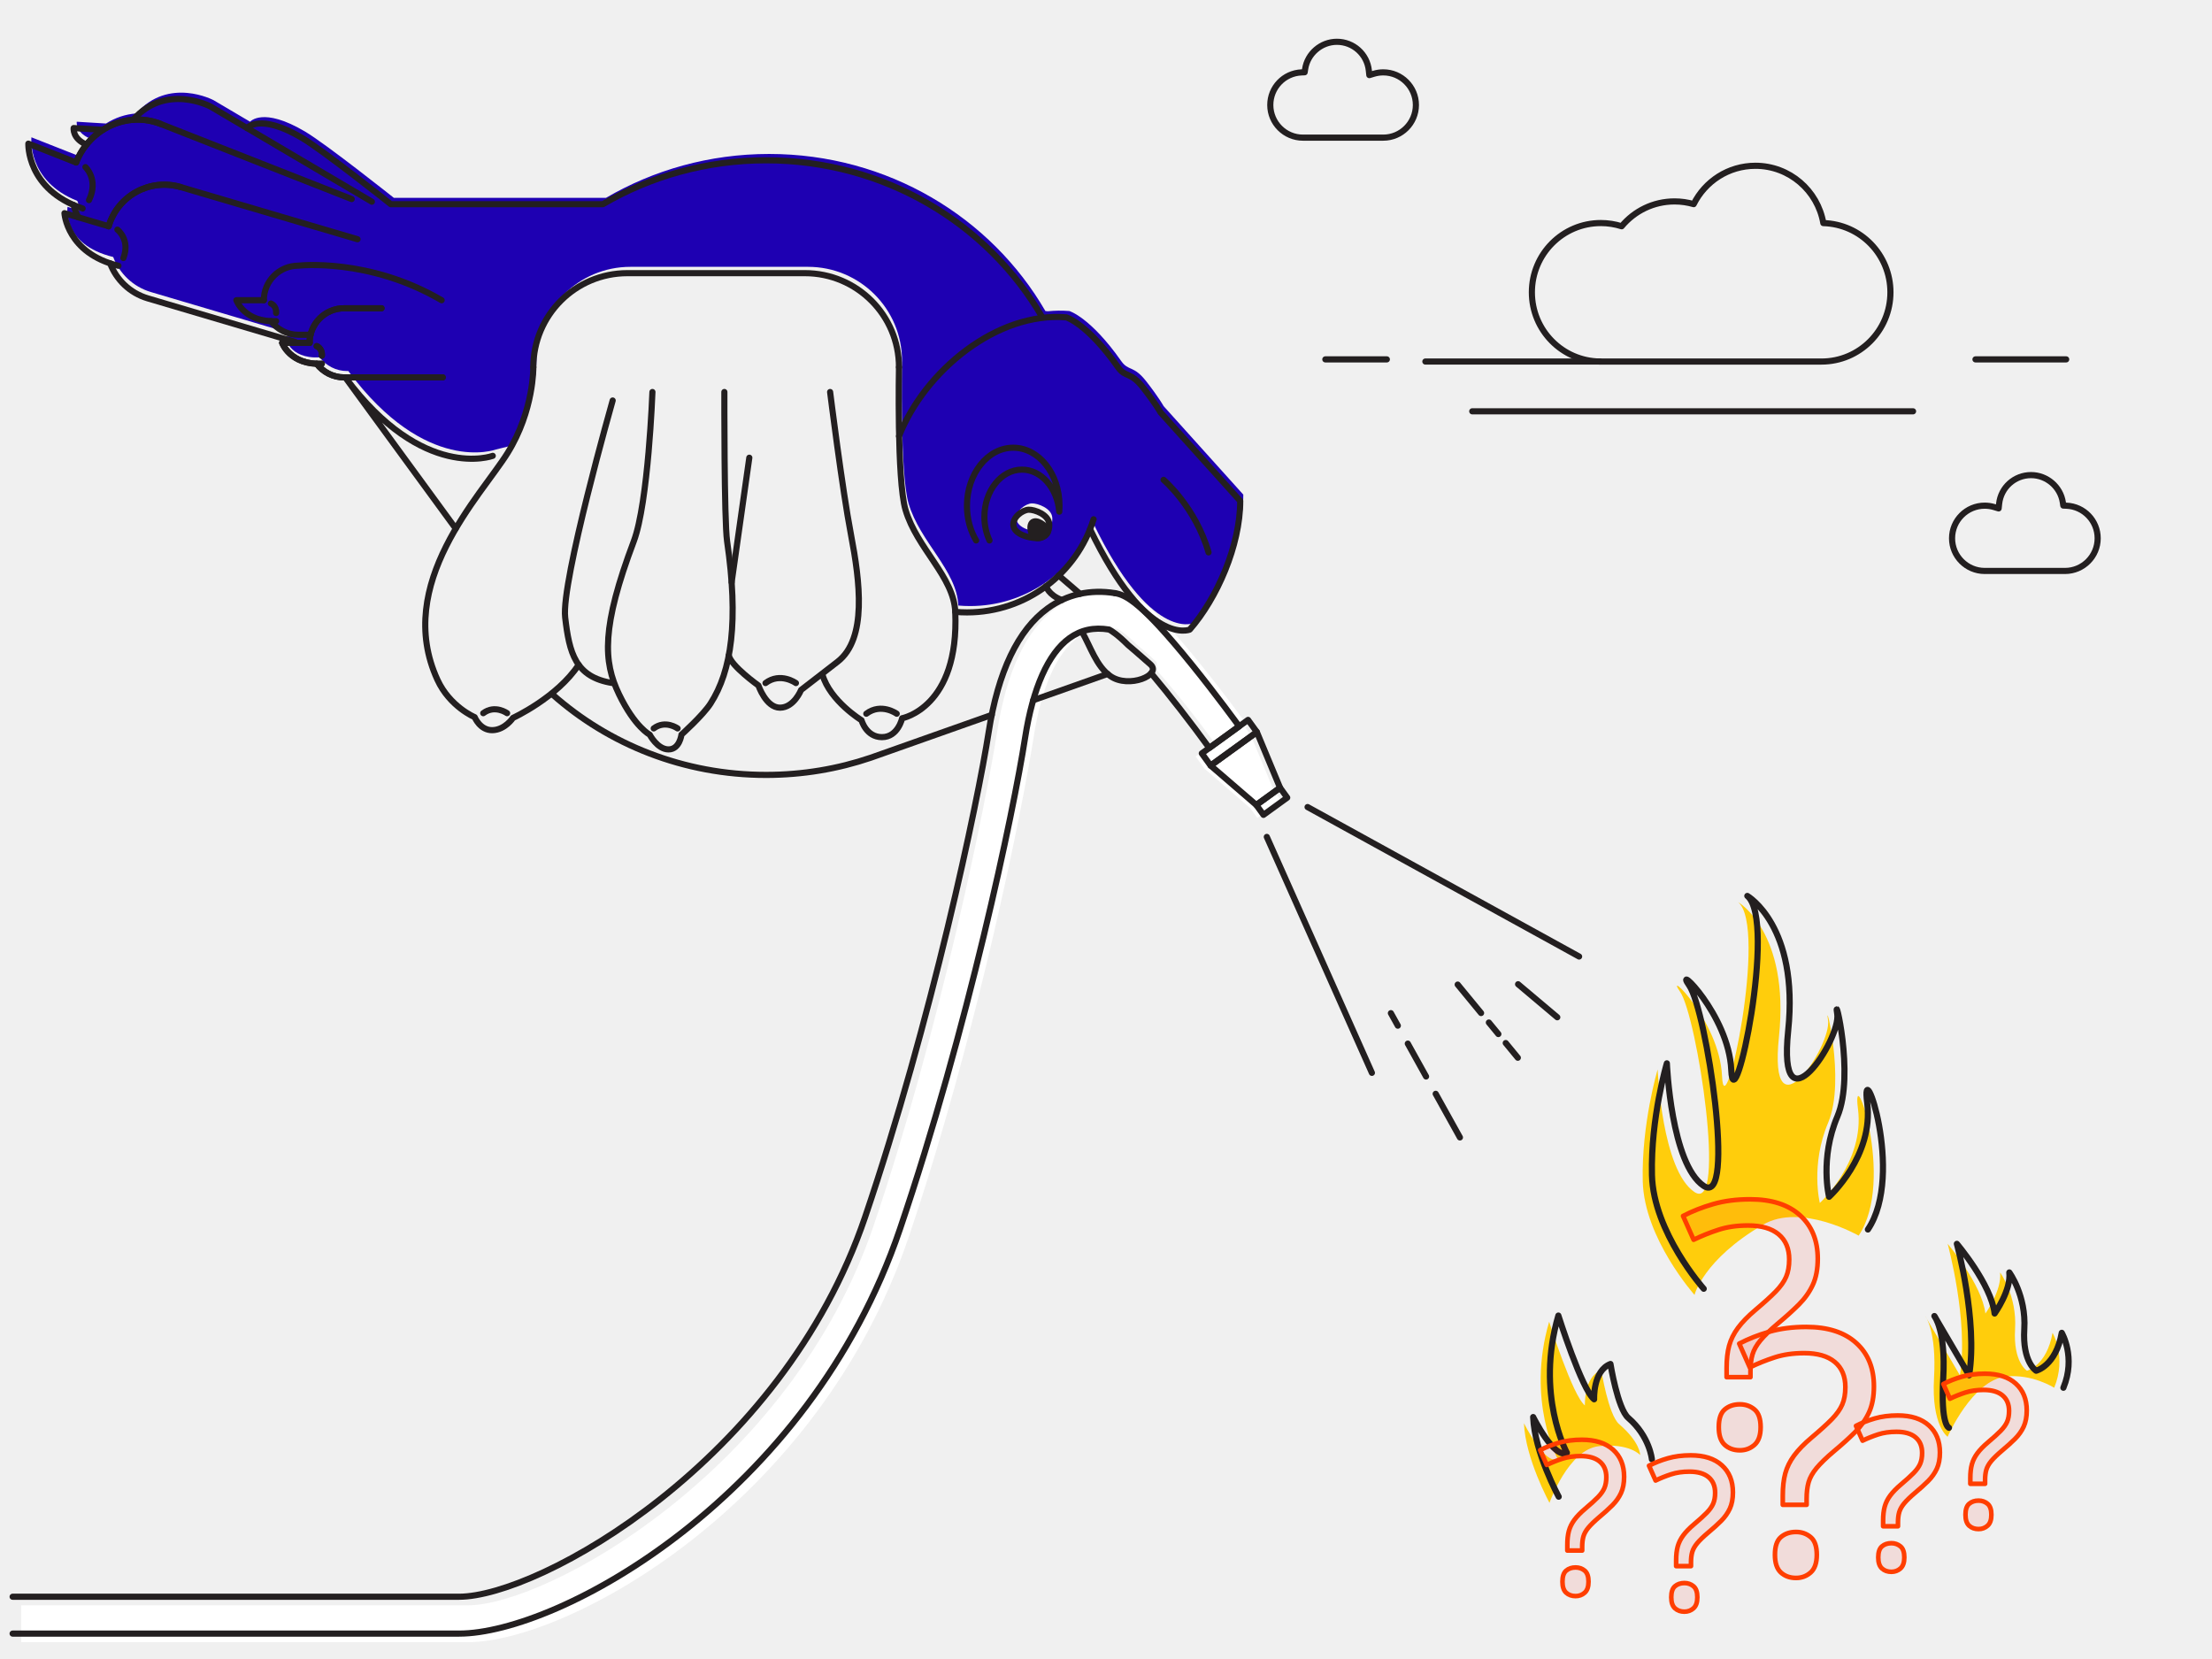
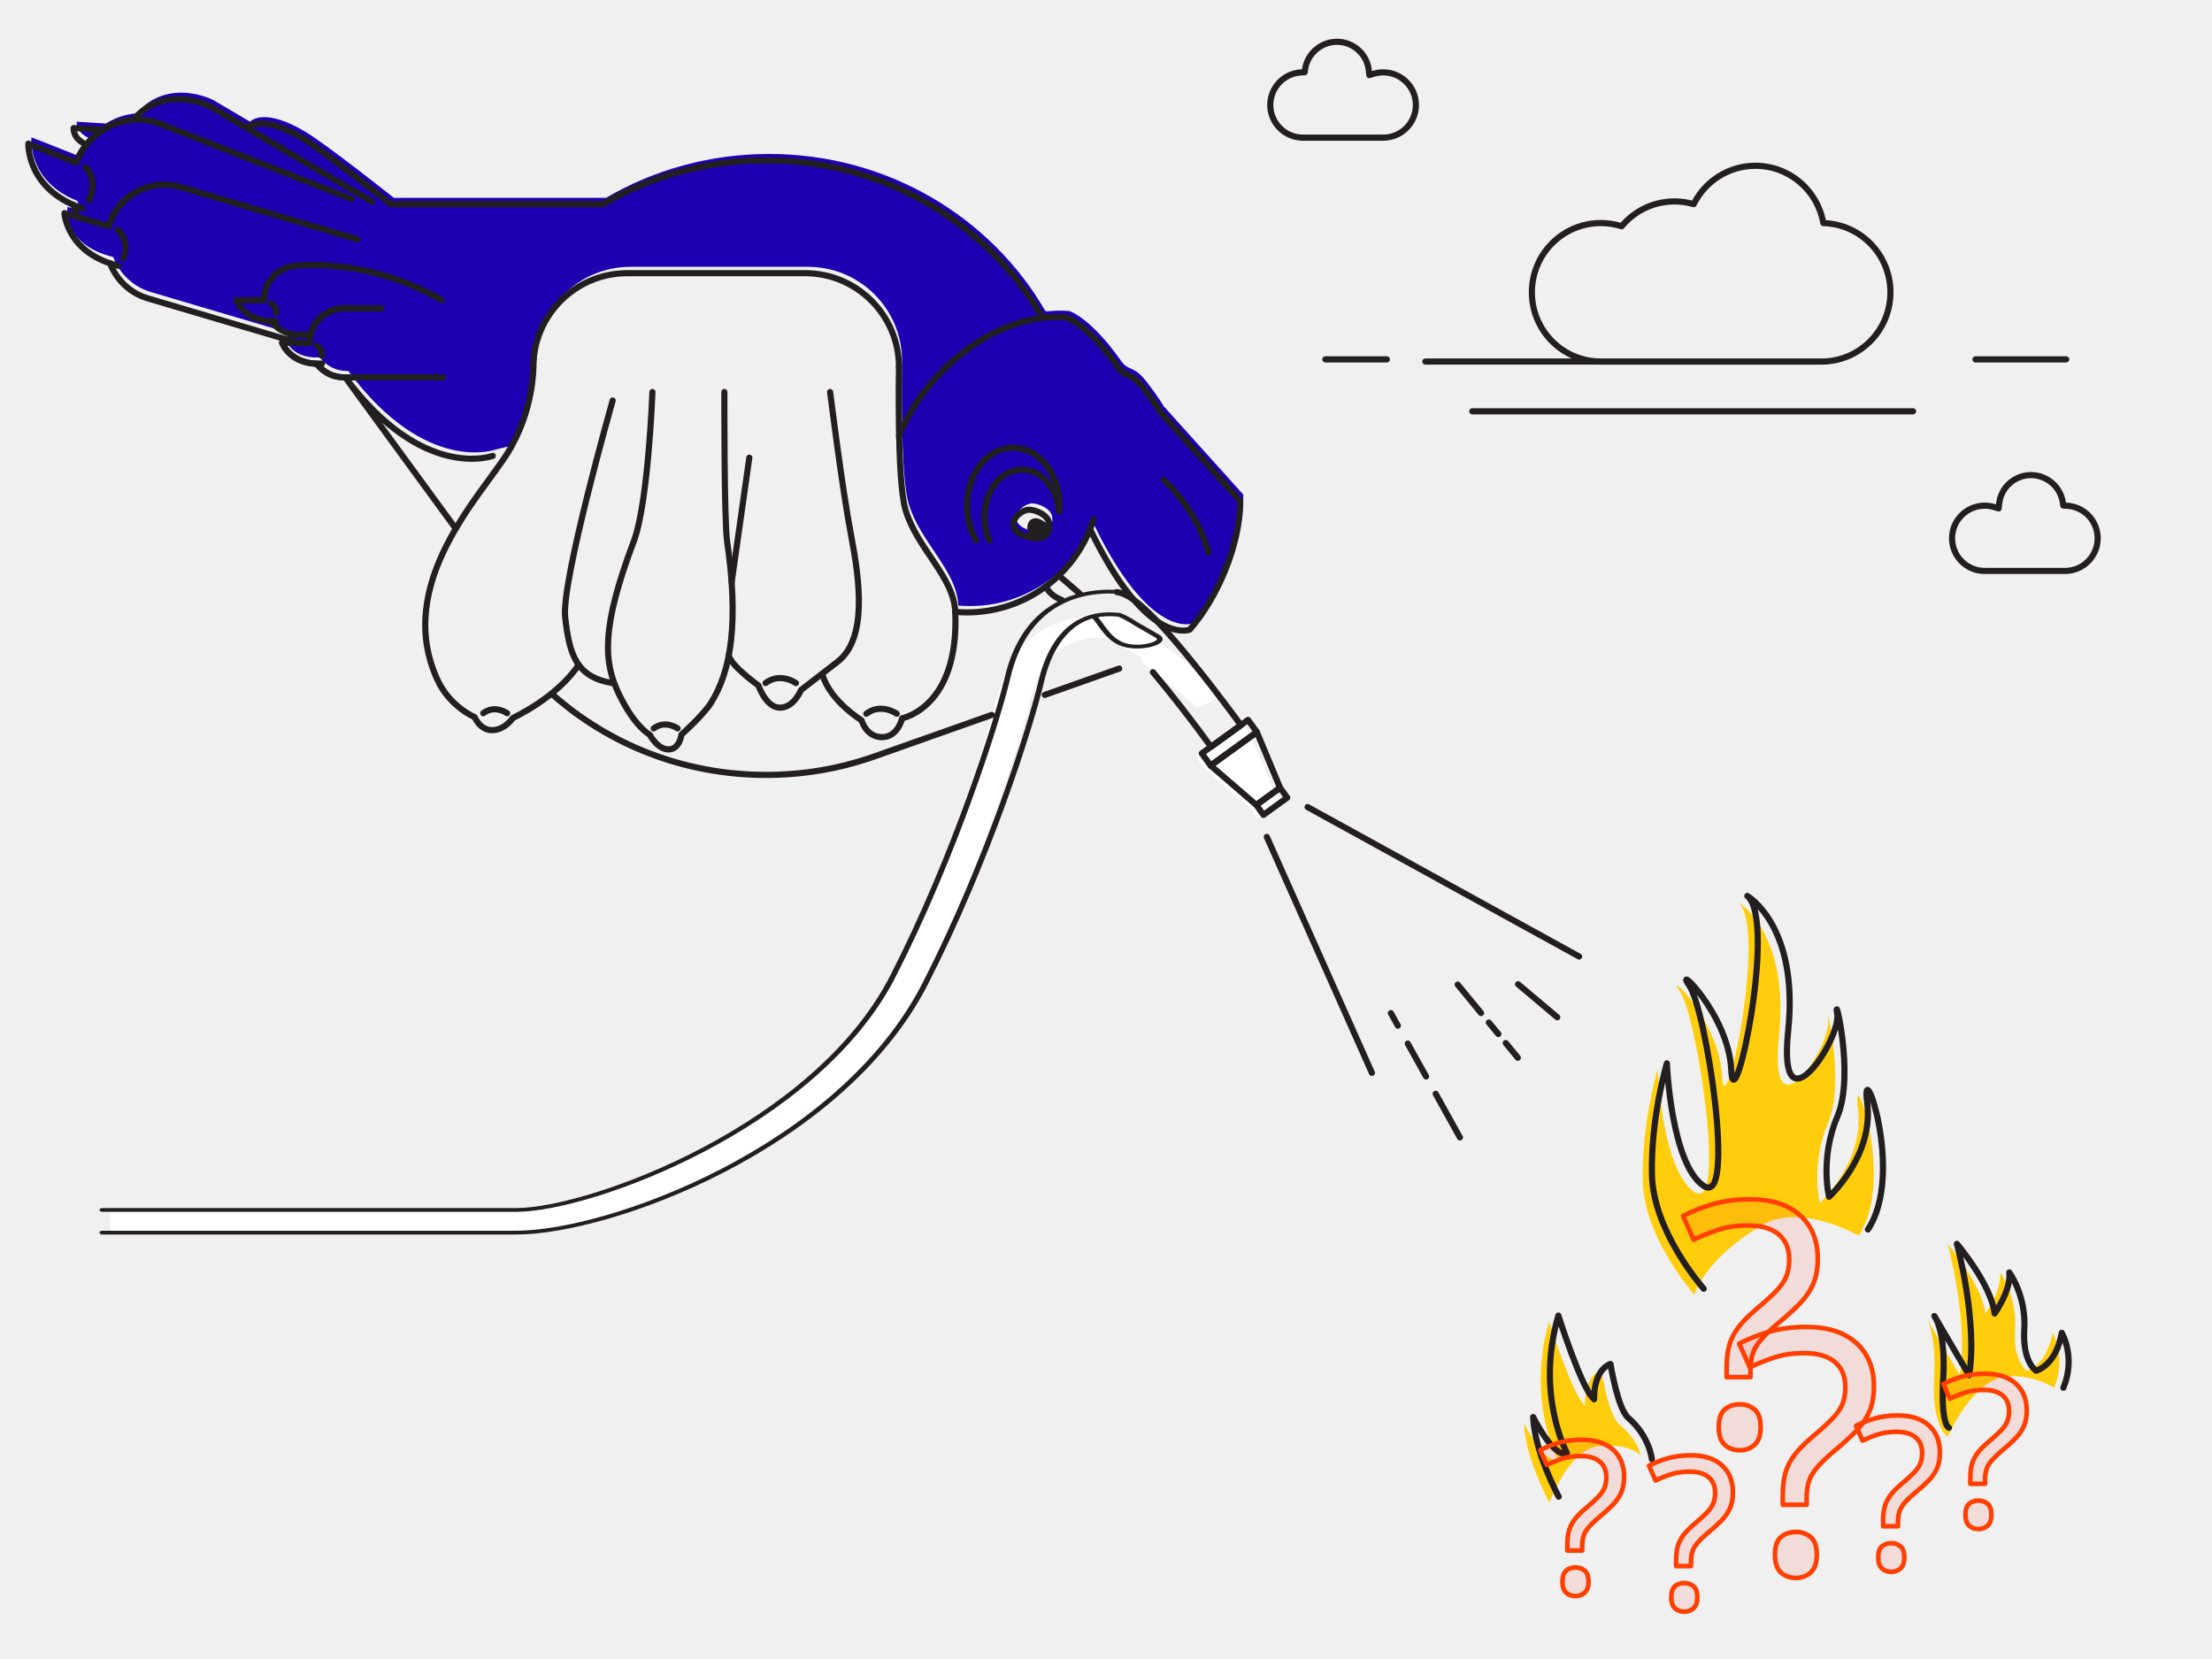
<svg xmlns="http://www.w3.org/2000/svg" width="100%" height="100%" viewBox="0 0 720 540" version="1.1" xml:space="preserve" style="fill-rule:evenodd;clip-rule:evenodd;stroke-linecap:round;stroke-linejoin:round;">
  <g>
    <path d="M551.559,421.484C551.559,421.484 535.154,403.088 534.71,384.466C534.267,365.843 539.558,348.108 539.558,348.108C539.558,348.108 540.918,380.919 551.559,388.013C562.2,395.107 552.388,330.816 546.874,322.835C541.361,314.854 559.737,332.146 560.525,350.325C561.314,368.504 575.502,301.658 565.747,293.624C565.747,293.624 582.596,303.326 579.049,337.467C575.502,371.608 596.341,340.284 595.011,332.003C593.681,323.722 600.897,351.655 595.072,365.4C589.247,379.145 592.351,391.56 592.351,391.56C592.351,391.56 606.982,378.258 604.766,360.966C602.549,343.674 617.194,384.022 604.994,402.201C604.994,402.201 586.202,391.427 573.864,398.635C554.355,410.032 551.559,421.484 551.559,421.484Z" style="fill:rgb(255,205,12);fill-rule:nonzero;" />
    <path d="M504.356,489.171C504.356,489.171 496.485,474.771 496.042,463.243C496.042,463.243 502.865,477.033 507.016,474.882C507.016,474.882 496.707,455.964 504.245,430.211C504.245,430.211 511.893,454.351 515.884,457.467C515.884,457.467 515.44,448.206 521.204,445.97C521.204,445.97 523.542,460.546 527.002,463.526C533.999,469.553 533.874,473.622 533.874,473.622C533.874,473.622 530.44,469.668 520.452,470.729C510.464,471.79 504.356,489.171 504.356,489.171Z" style="fill:rgb(255,205,12);fill-rule:nonzero;" />
    <path d="M633.943,467.668C633.943,467.668 628.633,464.056 629.52,448.537C630.407,433.018 626.638,428.363 626.638,428.363L637.944,447.653C640.826,429.915 633.954,404.863 633.954,404.863C633.954,404.863 645.131,418.013 646.24,427.546C646.24,427.546 651.689,419.939 651.024,414.174C651.024,414.174 656.567,421.712 655.902,432.575C655.237,443.438 659.763,446.168 659.763,446.168C659.763,446.168 666.192,444.616 668.095,433.825C668.095,433.825 672.766,441.734 668.631,451.71C668.631,451.71 661.447,447.124 652.925,448.059C641.924,449.267 633.943,467.668 633.943,467.668Z" style="fill:rgb(255,205,12);fill-rule:nonzero;" />
  </g>
-   <path d="M378.746,132.18C378.746,132.18 377.319,129.531 373.122,124.147C368.926,118.764 367.36,120.951 364.943,117.509C354.916,103.237 348.071,101.237 348.071,101.237C345.725,101.043 343.368,101.077 341.018,101.319L340.266,101.237C322.616,70.728 288.963,50.113 250.349,50.113C230.919,50.113 212.745,55.333 197.233,64.406L197.233,64.403L128.206,64.403C128.206,64.403 106.324,46.985 99.296,42.82C85.517,34.653 81.405,39.622 81.405,39.622L79.467,38.479L69.502,32.601C69.502,32.601 54.91,24.862 44.337,36.927L44.337,36.923C40.852,37.178 37.475,38.318 34.51,40.204L34.5,40.204L24.98,39.624C24.98,39.624 24.51,43.034 29.13,45.014C27.761,46.723 26.622,48.672 25.772,50.82L10.231,44.692C10.231,44.692 8.684,58.881 25.168,65.388C25.168,65.388 25.83,67.384 26.457,68.66L21.981,67.329C21.981,67.329 20.008,79.544 36.844,83.653C38.869,88.969 43.244,93.321 49.119,95.06L97.202,109.292L92.833,109.526C92.833,109.526 93.771,116.83 104.079,116.331L104.079,116.336C106.134,119.03 109.368,120.775 113.018,120.775L113.381,120.775C138.628,154.815 161.391,146.313 161.391,146.313L166.408,145.075C174.816,131.315 174.595,117.454 174.595,117.454L174.595,117.454C174.595,100.552 188.297,86.85 205.199,86.85L263.012,86.85C279.914,86.85 293.616,100.552 293.616,117.454L293.616,117.454C293.616,117.454 292.883,154.127 295.732,163.848C299.433,176.474 311.448,185.596 311.938,197.102C313.196,197.212 314.471,197.269 315.758,197.269C333.621,197.269 348.949,186.412 355.502,170.937L355.811,170.188C374.369,208.778 388.253,202.875 388.253,202.875C397.12,192.754 404.689,175.504 404.689,160.992L378.746,132.18ZM338.427,173.082C335.822,173.085 331.224,171.82 330.863,169.044C330.502,166.268 333.882,163.922 335.822,163.848C337.762,163.774 342.266,165.432 342.508,168.427C342.75,171.422 341.032,173.08 338.427,173.082Z" style="fill:rgb(30,0,178);fill-rule:nonzero;" />
-   <path d="M6.889,522.533L152.201,522.533C178.104,522.533 257.275,478.669 284.339,399.021C305.954,335.412 321.022,260.971 324.578,238.147C327.654,218.403 334.126,204.83 343.816,197.807C350.087,193.261 357.657,191.55 365.711,192.868C369.154,193.43 374.199,195.725 390.579,215.964C398.743,226.051 405.818,235.806 406.115,236.216L396.396,243.255C390.393,234.968 383.494,226.102 376.664,218.327L376.463,215.477C374.372,213.48 369.937,209.727 369.937,209.727C366.662,206.427 364.307,204.94 363.772,204.711L363.777,204.71C358.816,203.901 354.588,204.82 350.858,207.523C343.952,212.529 338.964,223.757 336.435,239.994C332.679,264.101 317.781,337.902 295.701,402.883C266.018,490.239 184.56,534.533 152.201,534.533L6.889,534.533" style="fill:white;fill-rule:nonzero;" />
+   <path d="M378.746,132.18C378.746,132.18 377.319,129.531 373.122,124.147C368.926,118.764 367.36,120.951 364.943,117.509C354.916,103.237 348.071,101.237 348.071,101.237C345.725,101.043 343.368,101.077 341.018,101.319L340.266,101.237C322.616,70.728 288.963,50.113 250.349,50.113C230.919,50.113 212.745,55.333 197.233,64.406L197.233,64.403L128.206,64.403C128.206,64.403 106.324,46.985 99.296,42.82C85.517,34.653 81.405,39.622 81.405,39.622L79.467,38.479L69.502,32.601C69.502,32.601 54.91,24.862 44.337,36.927L44.337,36.923C40.852,37.178 37.475,38.318 34.51,40.204L34.5,40.204L24.98,39.624C24.98,39.624 24.51,43.034 29.13,45.014C27.761,46.723 26.622,48.672 25.772,50.82L10.231,44.692C10.231,44.692 8.684,58.881 25.168,65.388C25.168,65.388 25.83,67.384 26.457,68.66L21.981,67.329C21.981,67.329 20.008,79.544 36.844,83.653C38.869,88.969 43.244,93.321 49.119,95.06L97.202,109.292L92.833,109.526C92.833,109.526 93.771,116.83 104.079,116.331L104.079,116.336C106.134,119.03 109.368,120.775 113.018,120.775L113.381,120.775C138.628,154.815 161.391,146.313 161.391,146.313L166.408,145.075C174.816,131.315 174.595,117.454 174.595,117.454C174.595,100.552 188.297,86.85 205.199,86.85L263.012,86.85C279.914,86.85 293.616,100.552 293.616,117.454C293.616,117.454 292.883,154.127 295.732,163.848C299.433,176.474 311.448,185.596 311.938,197.102C313.196,197.212 314.471,197.269 315.758,197.269C333.621,197.269 348.949,186.412 355.502,170.937L355.811,170.188C374.369,208.778 388.253,202.875 388.253,202.875C397.12,192.754 404.689,175.504 404.689,160.992L378.746,132.18ZM338.427,173.082C335.822,173.085 331.224,171.82 330.863,169.044C330.502,166.268 333.882,163.922 335.822,163.848C337.762,163.774 342.266,165.432 342.508,168.427C342.75,171.422 341.032,173.08 338.427,173.082Z" style="fill:rgb(30,0,178);fill-rule:nonzero;" />
+   <g transform="matrix(0.927356,0,0,0.615327,29.5019,74.0249)">
+     <g transform="matrix(0.979575,0,0,0.952193,0.14071,22.4367)">
+       <path d="M6.889,522.533L152.201,522.533C178.104,522.533 257.275,478.669 284.339,399.021C305.954,335.412 321.022,260.971 324.578,238.147C327.654,218.403 334.126,204.83 343.816,197.807C350.087,193.261 357.657,191.55 365.711,192.868C369.154,193.43 374.199,195.725 390.579,215.964C398.743,226.051 405.818,235.806 406.115,236.216L396.396,243.255C390.393,234.968 383.494,226.102 376.664,218.327L376.463,215.477C374.372,213.48 369.937,209.727 369.937,209.727C366.662,206.427 364.307,204.94 363.772,204.711L363.777,204.71C358.816,203.901 354.588,204.82 350.858,207.523C343.952,212.529 338.964,223.757 336.435,239.994C332.679,264.101 317.781,337.902 295.701,402.883C266.018,490.239 184.56,534.533 152.201,534.533L6.889,534.533" style="fill:white;fill-rule:nonzero;" />
+     </g>
+     <path d="M4.11,519.734L149.423,519.734C175.326,519.734 254.497,475.87 281.561,396.223C303.175,332.613 318.244,261.172 321.799,238.349C324.875,218.604 331.348,205.031 341.038,198.008C347.309,193.462 354.878,191.751 362.933,193.069" style="fill:none;fill-rule:nonzero;stroke:rgb(35,31,32);stroke-width:2px;" />
+     <path d="M352.133,205.564C354.958,210.445 356.839,216.905 361.475,220.099C367.472,224.23 378.247,219.673 374.491,216.29C371.594,213.682 367.159,209.928 367.159,209.928C363.883,206.628 361.529,205.141 360.994,204.912L360.999,204.912C356.038,204.103 351.81,205.021 348.08,207.724C341.173,212.73 336.186,223.958 333.657,240.195C329.901,264.302 315.003,335.103 292.923,400.084C263.239,487.44 181.781,531.734 149.423,531.734L4.11,531.734" style="fill:none;fill-rule:nonzero;stroke:rgb(35,31,32);stroke-width:2px;" />
+   </g>
  <path d="M414.656,257.419L407.108,239.286L404.238,235.322L389.181,246.227L392.052,250.191L406.927,263.017L409.258,266.235L416.987,260.638L414.656,257.419Z" style="fill:white;fill-rule:nonzero;" />
  <path d="M341.03,172.101C341.03,172.101 338.425,169.161 336.485,169.771C334.545,170.381 335.432,174.865 337.427,175.145C339.422,175.424 341.695,173.711 341.03,172.101Z" style="fill:rgb(35,31,32);fill-rule:nonzero;" />
  <g>
    <g>
      <path d="M116.371,77.871L58.841,60.899C48.838,57.939 38.33,63.647 35.369,73.65" style="fill:none;fill-rule:nonzero;stroke:rgb(35,31,32);stroke-width:2px;" />
      <path d="M58.841,60.899C48.838,57.939 38.33,63.647 35.369,73.65" style="fill:none;fill-rule:nonzero;stroke:rgb(35,31,32);stroke-width:2px;" />
      <path d="M35.844,85.716C37.869,91.031 42.244,95.383 48.119,97.122L96.202,111.354" style="fill:none;fill-rule:nonzero;stroke:rgb(35,31,32);stroke-width:2px;" />
      <path d="M35.369,73.65L20.981,69.392C20.981,69.392 21.715,82.398 38.551,86.508" style="fill:none;fill-rule:nonzero;stroke:rgb(35,31,32);stroke-width:2px;" />
      <path d="M38.207,74.749C38.207,74.749 42.465,77.939 40.175,83.991" style="fill:none;fill-rule:nonzero;stroke:rgb(35,31,32);stroke-width:2px;" />
    </g>
    <g>
      <path d="M114.473,64.798L52.319,40.357C41.514,36.096 29.181,41.704 24.773,52.883" style="fill:none;fill-rule:nonzero;stroke:rgb(35,31,32);stroke-width:2px;" />
      <path d="M52.319,40.357C41.514,36.096 29.181,41.704 24.773,52.883" style="fill:none;fill-rule:nonzero;stroke:rgb(35,31,32);stroke-width:2px;" />
      <path d="M23.96,66.721C24.328,68.106 24.83,69.446 25.457,70.722" style="fill:none;fill-rule:nonzero;stroke:rgb(35,31,32);stroke-width:2px;" />
      <path d="M24.773,52.883L9.231,46.754C9.231,46.754 8.602,61.691 26.886,67.863" style="fill:none;fill-rule:nonzero;stroke:rgb(35,31,32);stroke-width:2px;" />
      <path d="M27.81,54.387C27.81,54.387 32.196,58.408 28.974,65.128" style="fill:none;fill-rule:nonzero;stroke:rgb(35,31,32);stroke-width:2px;" />
    </g>
-     <path d="M362.933,193.069C366.376,193.631 371.421,195.926 387.801,216.165C395.965,226.252 403.04,236.007 403.337,236.417L393.618,243.457C387.615,235.169 380.716,226.303 374.692,219.14" style="fill:none;fill-rule:nonzero;stroke:rgb(35,31,32);stroke-width:2px;" />
+     <g transform="matrix(1,0,0,1,0.586321,-0.353145)">
+       <path d="M362.933,193.069C366.376,193.631 371.421,195.926 387.801,216.165C395.965,226.252 403.04,236.007 403.337,236.417L393.618,243.457C387.615,235.169 380.716,226.303 374.692,219.14" style="fill:none;fill-rule:nonzero;stroke:rgb(35,31,32);stroke-width:2px;" />
+     </g>
    <g>
      <path d="M593.489,72.616C591.654,62.019 582.459,53.959 571.381,53.959C562.583,53.959 554.97,59.045 551.289,66.447C549.312,65.875 547.224,65.562 545.064,65.562C538.145,65.562 531.961,68.706 527.844,73.649C525.704,72.97 523.43,72.601 521.067,72.601C508.671,72.601 498.621,82.694 498.621,95.143C498.621,107.494 508.515,117.522 520.779,117.678L520.779,117.685L592.883,117.685C605.28,117.685 615.33,107.592 615.33,95.143C615.33,82.899 605.605,72.94 593.489,72.616Z" style="fill:none;fill-rule:nonzero;stroke:rgb(35,31,32);stroke-width:2px;" />
      <path d="M520.779,117.678L463.956,117.678" style="fill:none;fill-rule:nonzero;stroke:rgb(35,31,32);stroke-width:2px;" />
      <path d="M451.411,116.975L431.395,116.975" style="fill:none;fill-rule:nonzero;stroke:rgb(35,31,32);stroke-width:2px;" />
      <path d="M622.694,133.879L479.213,133.879" style="fill:none;fill-rule:nonzero;stroke:rgb(35,31,32);stroke-width:2px;" />
      <path d="M643.015,116.975L672.539,116.975" style="fill:none;fill-rule:nonzero;stroke:rgb(35,31,32);stroke-width:2px;" />
    </g>
    <path d="M435.156,13.604C430.022,13.604 425.576,17.426 424.815,22.495L424.661,23.52L423.625,23.566C417.934,23.817 413.476,28.478 413.476,34.179C413.476,40.037 418.242,44.804 424.101,44.804L450.248,44.804C456.107,44.804 460.873,40.037 460.873,34.179C460.873,28.32 456.107,23.554 450.248,23.554C449.203,23.554 448.168,23.707 447.17,24.008L445.715,24.448L445.553,22.936C444.984,17.616 440.514,13.604 435.156,13.604Z" style="fill:none;fill-rule:nonzero;stroke:rgb(35,31,32);stroke-width:2px;" />
-     <path d="M650.709,163.974C650.709,163.974 650.547,165.486 650.547,165.486L649.092,165.046C648.095,164.745 647.059,164.592 646.014,164.592C640.155,164.592 635.389,169.358 635.389,175.217C635.389,181.076 640.155,185.842 646.014,185.842L672.162,185.842C678.02,185.842 682.787,181.076 682.787,175.217C682.787,169.517 678.329,164.855 672.637,164.604L671.601,164.558L671.447,163.533C670.686,158.464 666.24,154.642 661.106,154.642C655.748,154.642 651.279,158.654 650.709,163.974Z" style="fill:none;fill-rule:nonzero;stroke:rgb(35,31,32);stroke-width:2px;" />
+     <path d="M650.709,163.974L650.547,165.486L649.092,165.046C648.095,164.745 647.059,164.592 646.014,164.592C640.155,164.592 635.389,169.358 635.389,175.217C635.389,181.076 640.155,185.842 646.014,185.842L672.162,185.842C678.02,185.842 682.787,181.076 682.787,175.217C682.787,169.517 678.329,164.855 672.637,164.604L671.601,164.558L671.447,163.533C670.686,158.464 666.24,154.642 661.106,154.642C655.748,154.642 651.279,158.654 650.709,163.974Z" style="fill:none;fill-rule:nonzero;stroke:rgb(35,31,32);stroke-width:2px;" />
    <g>
      <g>
        <g transform="matrix(0.809896,-0.586574,0.586574,0.809896,-65.7388,280.673)">
          <rect x="390.849" y="239.31" width="18.591" height="4.894" style="fill:none;stroke:rgb(35,31,32);stroke-width:2px;" />
        </g>
        <path d="M416.656,256.42L408.927,262.017L394.052,249.191L409.108,238.286L416.656,256.42Z" style="fill:none;fill-rule:nonzero;stroke:rgb(35,31,32);stroke-width:2px;" />
        <g transform="matrix(0.809896,-0.586574,0.586574,0.809896,-74.2995,292.401)">
          <rect x="409.186" y="258.84" width="9.542" height="3.974" style="fill:none;stroke:rgb(35,31,32);stroke-width:2px;" />
        </g>
      </g>
      <path d="M425.611,262.691L513.994,311.343" style="fill:none;fill-rule:nonzero;stroke:rgb(35,31,32);stroke-width:2px;" />
      <path d="M412.345,272.411L446.55,349.205" style="fill:none;fill-rule:nonzero;stroke:rgb(35,31,32);stroke-width:2px;" />
      <path d="M494.134,320.362L506.891,331.114" style="fill:none;fill-rule:nonzero;stroke:rgb(35,31,32);stroke-width:2px;" />
      <g>
        <path d="M452.73,329.78L454.992,333.853" style="fill:none;fill-rule:nonzero;stroke:rgb(35,31,32);stroke-width:2px;" />
        <path d="M458.236,339.692L464.182,350.395" style="fill:none;fill-rule:nonzero;stroke:rgb(35,31,32);stroke-width:2px;" />
        <path d="M467.314,356.034L475.202,370.232" style="fill:none;fill-rule:nonzero;stroke:rgb(35,31,32);stroke-width:2px;" />
      </g>
      <g>
        <path d="M474.476,320.477L482.088,329.739" style="fill:none;fill-rule:nonzero;stroke:rgb(35,31,32);stroke-width:2px;" />
        <path d="M484.622,332.823L487.709,336.579" style="fill:none;fill-rule:nonzero;stroke:rgb(35,31,32);stroke-width:2px;" />
        <path d="M490.114,339.505L494.047,344.291" style="fill:none;fill-rule:nonzero;stroke:rgb(35,31,32);stroke-width:2px;" />
      </g>
    </g>
    <path d="M554.559,419.484C554.559,419.484 538.154,401.088 537.71,382.466C537.267,363.843 542.558,346.108 542.558,346.108C542.558,346.108 543.918,378.919 554.559,386.013C565.2,393.107 555.388,328.816 549.874,320.835C544.361,312.854 562.737,330.146 563.525,348.325C564.314,366.504 578.502,299.658 568.747,291.624C568.747,291.624 585.596,301.326 582.049,335.467C578.502,369.608 599.341,338.284 598.011,330.003C596.681,321.722 603.897,349.655 598.072,363.4C592.247,377.145 595.351,389.56 595.351,389.56C595.351,389.56 609.982,376.258 607.766,358.966C605.549,341.674 620.194,382.022 607.994,400.201" style="fill:none;fill-rule:nonzero;stroke:rgb(35,31,32);stroke-width:2px;" />
    <path d="M507.356,487.171C507.356,487.171 499.485,472.771 499.042,461.243C499.042,461.243 505.865,475.033 510.016,472.882C510.016,472.882 499.707,453.964 507.245,428.211C507.245,428.211 514.893,452.351 518.884,455.467C518.884,455.467 518.44,446.206 524.204,443.97C524.204,443.97 526.542,458.546 530.002,461.526C536.999,467.553 537.684,474.988 537.684,474.988" style="fill:none;fill-rule:nonzero;stroke:rgb(35,31,32);stroke-width:2px;" />
    <path d="M634.386,464.743C634.386,464.743 631.633,464.056 632.52,448.537C633.407,433.018 629.638,428.363 629.638,428.363L640.944,447.653C643.826,429.915 636.954,404.863 636.954,404.863C636.954,404.863 648.131,418.013 649.24,427.546C649.24,427.546 654.689,419.939 654.024,414.174C654.024,414.174 659.567,421.712 658.902,432.575C658.237,443.438 662.763,446.168 662.763,446.168C662.763,446.168 669.192,444.616 671.095,433.825C671.095,433.825 675.766,441.734 671.631,451.71" style="fill:none;fill-rule:nonzero;stroke:rgb(35,31,32);stroke-width:2px;" />
    <path d="M355.96,169.019C350.497,186.58 334.117,199.331 314.758,199.331C313.471,199.331 312.196,199.275 310.938,199.164" style="fill:none;fill-rule:nonzero;stroke:rgb(35,31,32);stroke-width:2px;" />
    <path d="M378.744,156.19C378.744,156.19 389.135,165.055 393.376,179.8" style="fill:none;fill-rule:nonzero;stroke:rgb(35,31,32);stroke-width:2px;" />
    <path d="M354.811,172.25C373.369,210.84 387.253,204.937 387.253,204.937C396.12,194.817 403.689,177.567 403.689,163.054L377.746,134.242C377.746,134.242 376.319,131.593 372.122,126.21C367.926,120.826 366.36,123.013 363.943,119.572C353.916,105.3 347.071,103.3 347.071,103.3C324.569,101.434 301.021,120.64 292.616,141.992" style="fill:none;fill-rule:nonzero;stroke:rgb(35,31,32);stroke-width:2px;" />
    <path d="M322.805,232.706L283.415,246.638C272.752,250.262 261.288,252.232 249.349,252.232C222.538,252.232 198.119,242.294 179.788,226.005" style="fill:none;fill-rule:nonzero;stroke:rgb(35,31,32);stroke-width:2px;" />
-     <path d="M360.525,219.365L336.3,227.933" style="fill:none;fill-rule:nonzero;stroke:rgb(35,31,32);stroke-width:2px;" />
+     <g transform="matrix(1,0,0,1,3.7653,-1.74503)">
+       <path d="M360.525,219.365L336.3,227.933" style="fill:none;fill-rule:nonzero;stroke:rgb(35,31,32);stroke-width:2px;" />
+     </g>
    <g>
      <path d="M322.08,175.917C321.031,173.652 320.42,171.026 320.42,168.217C320.42,159.737 325.893,152.863 332.643,152.863C338.942,152.863 344.125,158.85 344.79,166.541C344.839,165.919 344.866,165.289 344.866,164.65C344.866,154.201 338.123,145.73 329.804,145.73C321.486,145.73 314.742,154.201 314.742,164.65C314.742,168.877 315.859,172.767 317.724,175.917" style="fill:none;fill-rule:nonzero;stroke:rgb(35,31,32);stroke-width:2px;" />
      <path d="M334.822,165.91C336.762,165.836 341.266,167.494 341.508,170.489C341.75,173.484 340.032,175.142 337.427,175.145C334.822,175.147 330.224,173.882 329.863,171.106C329.502,168.33 332.882,165.984 334.822,165.91Z" style="fill:none;fill-rule:nonzero;stroke:rgb(35,31,32);stroke-width:2px;" />
      <path d="M341.03,172.101C341.03,172.101 338.425,169.161 336.485,169.771C334.545,170.381 335.432,174.865 337.427,175.145C339.422,175.424 341.695,173.711 341.03,172.101Z" style="fill:none;fill-rule:nonzero;stroke:rgb(35,31,32);stroke-width:2px;" />
    </g>
    <path d="M160.391,148.375C160.391,148.375 137.628,156.878 112.381,122.838L148.323,172.032" style="fill:none;fill-rule:nonzero;stroke:rgb(35,31,32);stroke-width:2px;" />
-     <path d="M173.595,119.516L173.595,119.516C173.595,102.614 187.297,88.913 204.199,88.913L262.012,88.913C278.914,88.913 292.616,102.614 292.616,119.516L292.616,119.516" style="fill:none;fill-rule:nonzero;stroke:rgb(35,31,32);stroke-width:2px;" />
+     <path d="M173.595,119.516C173.595,102.614 187.297,88.913 204.199,88.913L262.012,88.913C278.914,88.913 292.616,102.614 292.616,119.516" style="fill:none;fill-rule:nonzero;stroke:rgb(35,31,32);stroke-width:2px;" />
    <path d="M292.616,119.516C292.616,119.516 291.883,156.19 294.732,165.91C298.433,178.537 310.448,187.658 310.938,199.164C312.265,230.346 293.643,233.785 293.643,233.785C293.643,233.785 292.312,239.937 287.075,239.937C281.921,239.937 280.423,234.438 280.423,234.438C280.423,234.438 270.192,228.196 267.701,219.601" style="fill:none;fill-rule:nonzero;stroke:rgb(35,31,32);stroke-width:2px;" />
    <path d="M291.883,232.316C291.883,232.316 286.834,228.656 281.979,232.316" style="fill:none;fill-rule:nonzero;stroke:rgb(35,31,32);stroke-width:2px;" />
    <path d="M259.072,222.337C259.072,222.337 254.024,218.676 249.169,222.337" style="fill:none;fill-rule:nonzero;stroke:rgb(35,31,32);stroke-width:2px;" />
    <path d="M220.558,237.095C220.558,237.095 216.595,234.222 212.783,237.095" style="fill:none;fill-rule:nonzero;stroke:rgb(35,31,32);stroke-width:2px;" />
    <path d="M235.78,127.594C235.78,127.594 235.689,169.459 236.667,176.181C240.436,202.082 238.167,218.297 231.271,229.016C228.832,232.806 221.814,239.119 221.814,239.119C221.814,239.119 221.233,243.929 217.602,243.929C213.97,243.929 211.476,239.119 211.476,239.119C211.476,239.119 206.685,236.717 201.502,226.005C196.319,215.293 195.756,204.168 206.295,176.181C211.031,163.607 212.363,127.594 212.363,127.594" style="fill:none;fill-rule:nonzero;stroke:rgb(35,31,32);stroke-width:2px;" />
    <path d="M270.201,127.594C270.201,127.594 274.11,158.966 277.004,174.095C279.898,189.225 282.321,207.899 272.607,215.414C262.893,222.929 260.747,224.582 260.747,224.582C260.747,224.582 258.446,230.346 253.875,230.346C249.304,230.346 246.861,223.116 246.861,223.116C246.861,223.116 237.941,216.777 237.217,213.324" style="fill:none;fill-rule:nonzero;stroke:rgb(35,31,32);stroke-width:2px;" />
    <path d="M243.899,148.985L238.143,189.534" style="fill:none;fill-rule:nonzero;stroke:rgb(35,31,32);stroke-width:2px;" />
    <path d="M199.423,130.362C199.423,130.362 182.613,189.42 183.96,200.967C185.308,212.515 187.229,220.421 199.423,222.337" style="fill:none;fill-rule:nonzero;stroke:rgb(35,31,32);stroke-width:2px;" />
    <path d="M173.595,119.516C173.595,119.516 173.823,133.578 165.23,147.435C156.636,161.291 128.037,190.031 142.38,221.257C146.431,230.076 154.505,233.429 154.505,233.429C154.505,233.429 156.245,237.776 160.32,237.665C164.395,237.554 166.971,233.672 166.971,233.672C166.971,233.672 181.283,227.112 188.357,216.371" style="fill:none;fill-rule:nonzero;stroke:rgb(35,31,32);stroke-width:2px;" />
    <path d="M124.184,100.34L112.018,100.34C105.805,100.34 100.769,105.376 100.769,111.589" style="fill:none;fill-rule:nonzero;stroke:rgb(35,31,32);stroke-width:2px;" />
    <path d="M103.079,118.399C105.134,121.092 108.368,122.838 112.018,122.838L144.111,122.838" style="fill:none;fill-rule:nonzero;stroke:rgb(35,31,32);stroke-width:2px;" />
    <path d="M100.769,111.589L91.833,111.589C91.833,111.589 94.451,118.892 104.759,118.393" style="fill:none;fill-rule:nonzero;stroke:rgb(35,31,32);stroke-width:2px;" />
    <path d="M103.079,112.658C103.079,112.658 104.943,113.349 104.765,115.76" style="fill:none;fill-rule:nonzero;stroke:rgb(35,31,32);stroke-width:2px;" />
    <g>
      <path d="M124.184,100.34L112.018,100.34C105.805,100.34 100.769,105.376 100.769,111.589" style="fill:none;fill-rule:nonzero;stroke:rgb(35,31,32);stroke-width:2px;" />
      <path d="M103.079,118.399C105.134,121.092 108.368,122.838 112.018,122.838L144.111,122.838" style="fill:none;fill-rule:nonzero;stroke:rgb(35,31,32);stroke-width:2px;" />
      <path d="M100.769,111.589L91.833,111.589C91.833,111.589 94.451,118.892 104.759,118.393" style="fill:none;fill-rule:nonzero;stroke:rgb(35,31,32);stroke-width:2px;" />
      <path d="M103.079,112.658C103.079,112.658 104.943,113.349 104.765,115.76" style="fill:none;fill-rule:nonzero;stroke:rgb(35,31,32);stroke-width:2px;" />
    </g>
    <g>
      <path d="M88.187,104.53C90.242,107.223 93.476,108.969 97.125,108.969L101.081,108.969" style="fill:none;fill-rule:nonzero;stroke:rgb(35,31,32);stroke-width:2px;" />
      <path d="M85.876,97.72L76.94,97.72C76.94,97.72 79.558,105.024 89.867,104.525" style="fill:none;fill-rule:nonzero;stroke:rgb(35,31,32);stroke-width:2px;" />
      <path d="M88.187,98.789C88.187,98.789 90.051,99.481 89.872,101.892" style="fill:none;fill-rule:nonzero;stroke:rgb(35,31,32);stroke-width:2px;" />
      <path d="M143.746,97.72C119.987,83.809 97.125,86.471 97.125,86.471C90.912,86.471 85.876,91.508 85.876,97.72" style="fill:none;fill-rule:nonzero;stroke:rgb(35,31,32);stroke-width:2px;" />
    </g>
    <g>
      <path d="M33.507,42.262L23.978,41.685C23.978,41.685 23.506,45.097 28.135,47.078" style="fill:none;fill-rule:nonzero;stroke:rgb(35,31,32);stroke-width:2px;" />
      <path d="M121.042,65.655L68.502,34.663C68.502,34.663 53.91,26.925 43.337,38.989" style="fill:none;fill-rule:nonzero;stroke:rgb(35,31,32);stroke-width:2px;" />
    </g>
    <path d="M80.405,41.685C80.405,41.685 84.517,36.716 98.296,44.882C105.324,49.048 127.206,66.465 127.206,66.465L196.233,66.465L196.233,66.469C211.745,57.395 229.919,52.175 249.349,52.175C287.963,52.175 321.616,72.79 339.266,103.3" style="fill:none;fill-rule:nonzero;stroke:rgb(35,31,32);stroke-width:2px;" />
    <path d="M165.067,232.141C165.067,232.141 161.103,229.268 157.292,232.141" style="fill:none;fill-rule:nonzero;stroke:rgb(35,31,32);stroke-width:2px;" />
    <path d="M351.535,193.292L344.618,187.326" style="fill:none;fill-rule:nonzero;stroke:rgb(35,31,32);stroke-width:2px;" />
-     <path d="M4.11,519.734L149.423,519.734C175.326,519.734 254.497,475.87 281.561,396.223C303.175,332.613 318.244,261.172 321.799,238.349C324.875,218.604 331.348,205.031 341.038,198.008C347.309,193.462 354.878,191.751 362.933,193.069" style="fill:none;fill-rule:nonzero;stroke:rgb(35,31,32);stroke-width:2px;" />
-     <path d="M352.133,205.564C354.958,210.445 356.839,216.905 361.475,220.099C367.472,224.23 378.247,219.673 374.491,216.29C371.594,213.682 367.159,209.928 367.159,209.928C363.883,206.628 361.529,205.141 360.994,204.912L360.999,204.912C356.038,204.103 351.81,205.021 348.08,207.724C341.173,212.73 336.186,223.958 333.657,240.195C329.901,264.302 315.003,335.103 292.923,400.084C263.239,487.44 181.781,531.734 149.423,531.734L4.11,531.734" style="fill:none;fill-rule:nonzero;stroke:rgb(35,31,32);stroke-width:2px;" />
    <path d="M340.483,190.823C340.483,190.823 341.264,193.639 345.607,195.304" style="fill:none;fill-rule:nonzero;stroke:rgb(35,31,32);stroke-width:2px;" />
  </g>
  <g id="Layer1">
-     <g transform="matrix(1.53743,0,0,1.53743,-147.642,-163.208)">
-       <g transform="matrix(72,0,0,72,479.224,412.189)">
-             </g>
-       <text x="451.504px" y="412.189px" style="font-family:'SignPainter-HouseScript', 'SignPainter';font-size:72px;fill:rgb(255,23,0);fill-opacity:0.09;stroke:rgb(255,62,0);stroke-width:0.98px;stroke-miterlimit:2;">?</text>
+     <g transform="matrix(1.53743,0,0,1.53743,546.514,470.504)">
+       <text x="0px" y="0px" style="font-family:'SignPainter-HouseScript', 'SignPainter';font-size:72px;fill:rgb(255,23,0);fill-opacity:0.09;stroke:rgb(255,62,0);stroke-width:0.98px;stroke-miterlimit:2;">?</text>
    </g>
-     <g transform="matrix(0.951659,0,0,0.951659,202.066,104.475)">
-       <g transform="matrix(72,0,0,72,479.224,412.189)">
-             </g>
-       <text x="451.504px" y="412.189px" style="font-family:'SignPainter-HouseScript', 'SignPainter';font-size:72px;fill:rgb(255,23,0);fill-opacity:0.09;stroke:rgb(255,62,0);stroke-width:1.58px;stroke-miterlimit:2;">?</text>
+     <g transform="matrix(0.951659,0,0,0.951659,631.744,496.738)">
+       <text x="0px" y="0px" style="font-family:'SignPainter-HouseScript', 'SignPainter';font-size:72px;fill:rgb(255,23,0);fill-opacity:0.09;stroke:rgb(255,62,0);stroke-width:1.58px;stroke-miterlimit:2;">?</text>
    </g>
    <g transform="matrix(1.53743,0,0,1.53743,-129.362,-121.66)">
-       <g transform="matrix(72,0,0,72,479.224,412.189)">
-             </g>
-       <g transform="matrix(72,0,0,72,497.642,412.189)">
-             </g>
-       <text x="451.504px" y="412.189px" style="font-family:'SignPainter-HouseScript', 'SignPainter';font-size:72px;fill:rgb(255,23,0);fill-opacity:0.09;stroke:rgb(255,62,0);stroke-width:0.98px;stroke-miterlimit:2;">?</text>
-       <g transform="matrix(0.622937,0,0,0.622937,195.291,154.51)">
-         <g transform="matrix(72,0,0,72,479.224,412.189)">
-                 </g>
-         <text x="451.504px" y="412.189px" style="font-family:'SignPainter-HouseScript', 'SignPainter';font-size:72px;fill:rgb(255,23,0);fill-opacity:0.09;stroke:rgb(255,62,0);stroke-width:1.57px;stroke-miterlimit:2;">?</text>
+       <g transform="matrix(1,0,0,1,451.504,412.189)">
+         <text x="0px" y="0px" style="font-family:'SignPainter-HouseScript', 'SignPainter';font-size:72px;fill:rgb(255,23,0);fill-opacity:0.09;stroke:rgb(255,62,0);stroke-width:0.98px;stroke-miterlimit:2;">?</text>
+       </g>
+       <g transform="matrix(0.622937,0,0,0.622937,476.55,411.278)">
+         <text x="0px" y="0px" style="font-family:'SignPainter-HouseScript', 'SignPainter';font-size:72px;fill:rgb(255,23,0);fill-opacity:0.09;stroke:rgb(255,62,0);stroke-width:1.57px;stroke-miterlimit:2;">?</text>
      </g>
    </g>
-     <g transform="matrix(0.957724,0,0,0.957724,68.0932,123.787)">
-       <g transform="matrix(72,0,0,72,479.224,412.189)">
-             </g>
-       <text x="451.504px" y="412.189px" style="font-family:'SignPainter-HouseScript', 'SignPainter';font-size:72px;fill:rgb(255,23,0);fill-opacity:0.09;stroke:rgb(255,62,0);stroke-width:1.57px;stroke-miterlimit:2;">?</text>
+     <g transform="matrix(0.957724,0,0,0.957724,500.509,518.55)">
+       <text x="0px" y="0px" style="font-family:'SignPainter-HouseScript', 'SignPainter';font-size:72px;fill:rgb(255,23,0);fill-opacity:0.09;stroke:rgb(255,62,0);stroke-width:1.57px;stroke-miterlimit:2;">?</text>
    </g>
-     <g transform="matrix(0.957724,0,0,0.957724,103.51,128.859)">
-       <g transform="matrix(72,0,0,72,479.224,412.189)">
-             </g>
-       <text x="451.504px" y="412.189px" style="font-family:'SignPainter-HouseScript', 'SignPainter';font-size:72px;fill:rgb(255,23,0);fill-opacity:0.09;stroke:rgb(255,62,0);stroke-width:1.57px;stroke-miterlimit:2;">?</text>
+     <g transform="matrix(0.957724,0,0,0.957724,535.926,523.622)">
+       <text x="0px" y="0px" style="font-family:'SignPainter-HouseScript', 'SignPainter';font-size:72px;fill:rgb(255,23,0);fill-opacity:0.09;stroke:rgb(255,62,0);stroke-width:1.57px;stroke-miterlimit:2;">?</text>
    </g>
  </g>
</svg>
